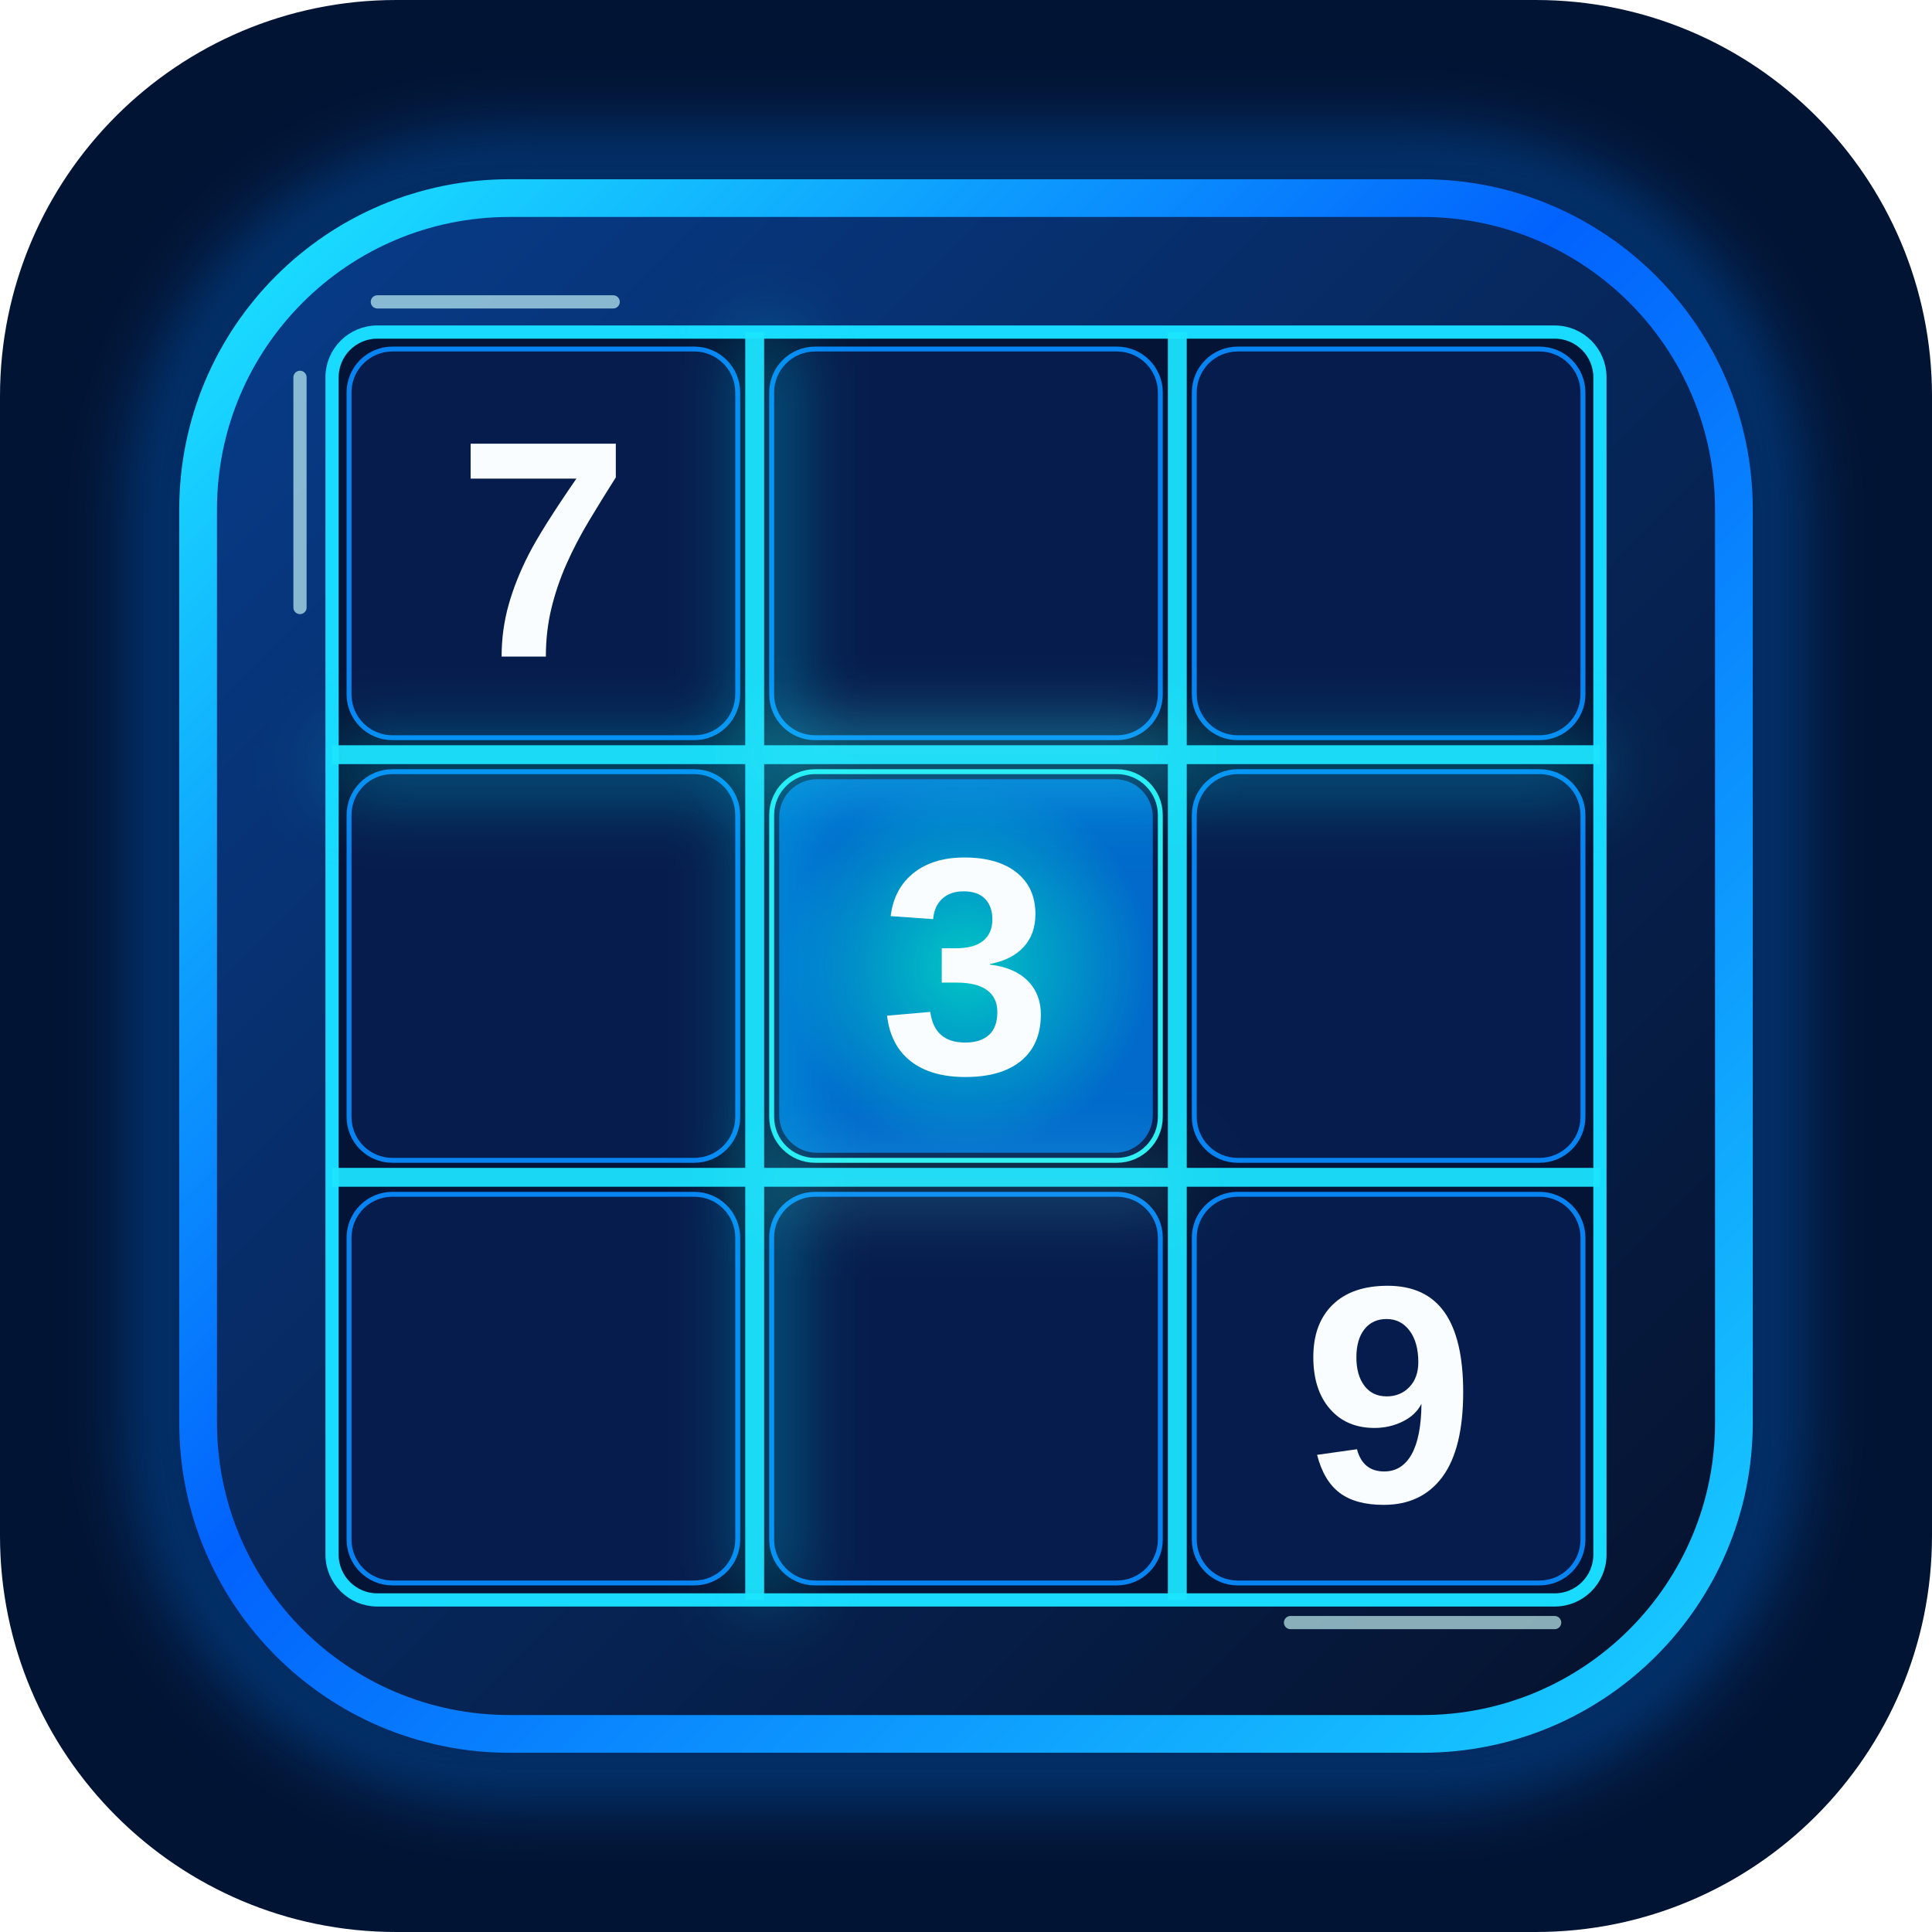
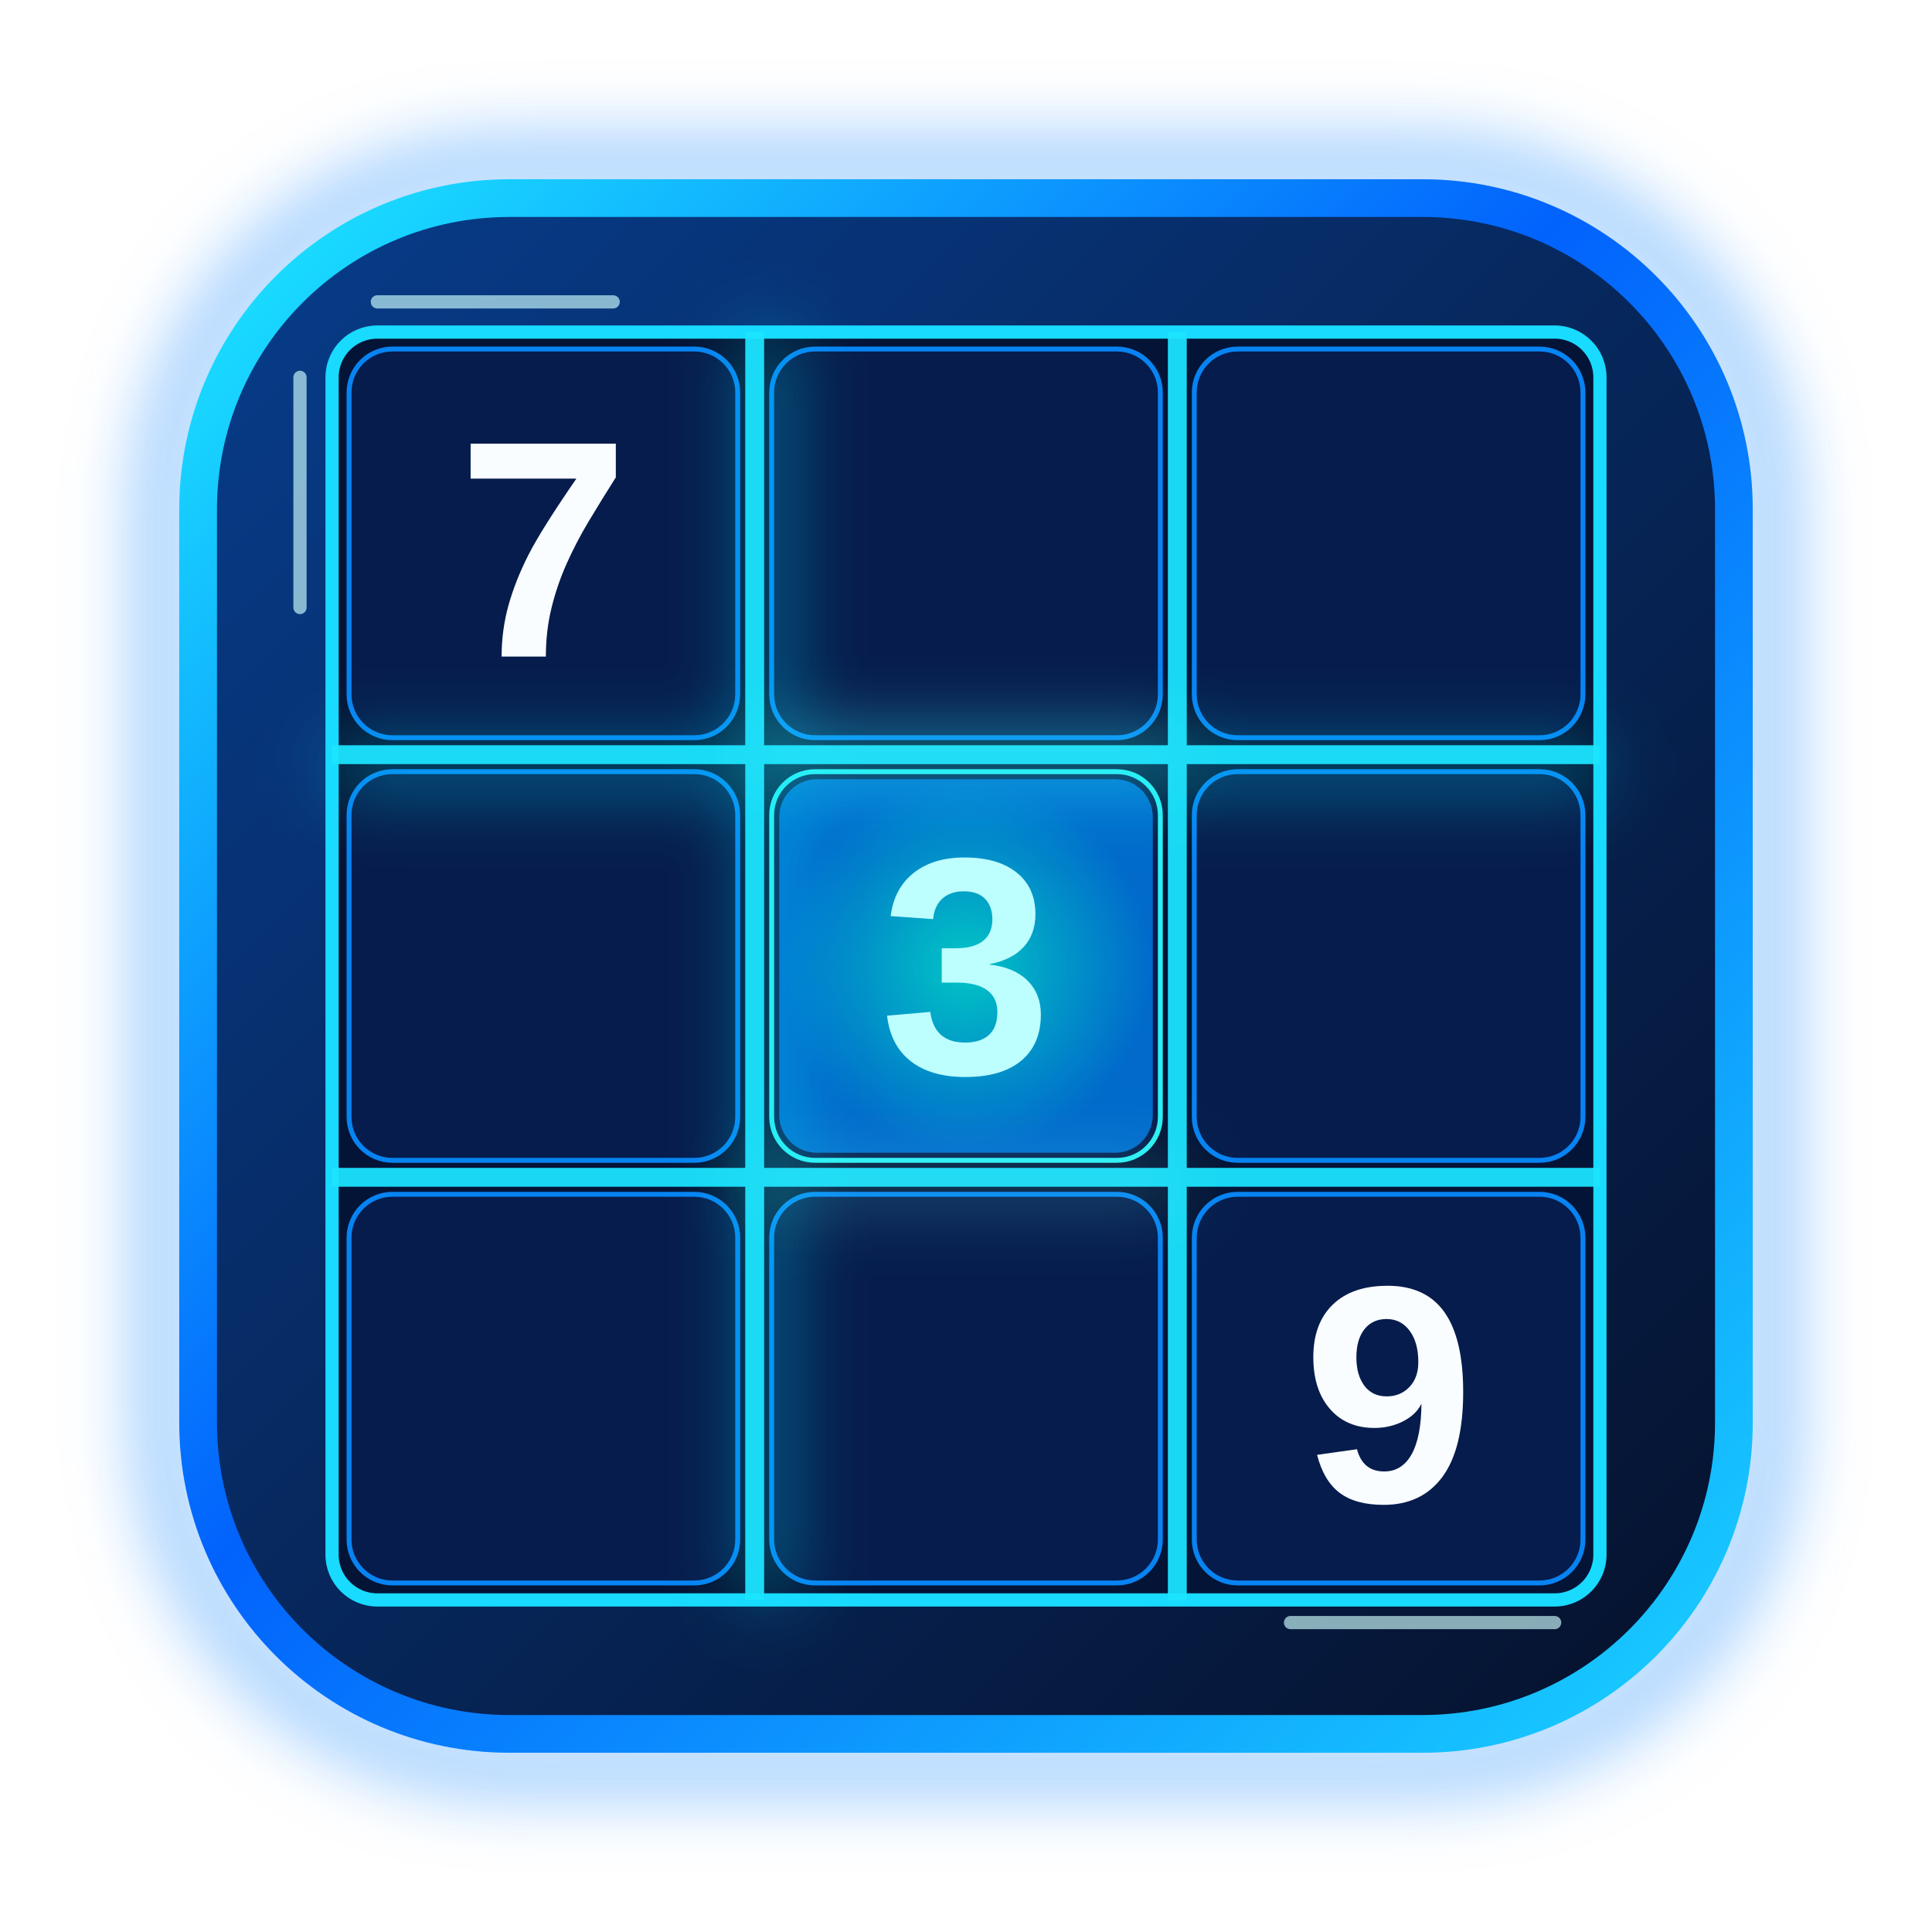
<svg xmlns="http://www.w3.org/2000/svg" width="1024" height="1024" viewBox="0 0 1024 1024" role="img" aria-label="Sudoku ikonica aplikacije">
  <defs>
    <linearGradient id="rim" x1="0" y1="0" x2="1" y2="1">
      <stop stop-color="#1ce9ff" />
      <stop offset=".45" stop-color="#0262fd" />
      <stop offset="1" stop-color="#19d0ff" />
    </linearGradient>
    <linearGradient id="tile" x1="0" y1="0" x2="1" y2="1">
      <stop stop-color="#073d8c" />
      <stop offset="1" stop-color="#06112b" />
    </linearGradient>
    <radialGradient id="selected">
      <stop stop-color="#00d8d3" />
      <stop offset="1" stop-color="#0072d9" />
    </radialGradient>
    <filter id="glow" x="-30%" y="-30%" width="160%" height="160%">
      <feGaussianBlur stdDeviation="19" />
    </filter>
  </defs>
-   <rect width="1024" height="1024" rx="210" fill="#021434" />
  <rect x="87" y="88" width="850" height="848" rx="180" fill="none" stroke="#007cfc" stroke-width="22" opacity=".55" filter="url(#glow)" />
  <rect x="105" y="105" width="814" height="814" rx="165" fill="url(#tile)" stroke="url(#rim)" stroke-width="20" />
  <rect x="176" y="176" width="672" height="672" rx="24" fill="#041436" stroke="#19daff" stroke-width="7" />
  <g fill="#061d4d" stroke="#078bff" stroke-width="2.6" opacity=".93">
    <rect x="185" y="185" width="206" height="206" rx="23" />
    <rect x="409" y="185" width="206" height="206" rx="23" />
    <rect x="633" y="185" width="206" height="206" rx="23" />
    <rect x="185" y="409" width="206" height="206" rx="23" />
    <rect x="409" y="409" width="206" height="206" rx="23" stroke="#2FFFFF" />
    <rect x="633" y="409" width="206" height="206" rx="23" />
    <rect x="185" y="633" width="206" height="206" rx="23" />
    <rect x="409" y="633" width="206" height="206" rx="23" />
    <rect x="633" y="633" width="206" height="206" rx="23" />
  </g>
  <rect x="413" y="413" width="198" height="198" rx="20" fill="url(#selected)" opacity=".90" />
  <path d="M177 407H847 M407 177V847" fill="none" stroke="#00EBFF" stroke-opacity=".40" stroke-width="23" filter="url(#glow)" />
  <path d="M400 176V848 M624 176V848 M176 400H848 M176 624H848" stroke="#1ce4ff" stroke-width="10" opacity=".94" />
  <path d="M200 160H325 M159 200V322 M684 860H824" fill="none" stroke="#D0FFFF" stroke-opacity=".65" stroke-linecap="round" stroke-width="7" />
  <path d="M400 397H624 M400 627H624" fill="none" stroke="#5FFFFF" stroke-opacity=".40" stroke-width="14" filter="url(#glow)" />
  <text x="288" y="348" text-anchor="middle" fill="#F9FDFF" font-family="Arial, sans-serif" font-weight="700" font-size="164">7</text>
-   <text x="512" y="569" text-anchor="middle" fill="#F9FDFF" font-family="Arial, sans-serif" font-weight="700" font-size="164">3</text>
+   <text x="512" y="569" text-anchor="middle" fill="#BDFEFF" font-family="Arial, sans-serif" font-weight="700" font-size="164">3</text>
  <text x="736" y="796" text-anchor="middle" fill="#F9FDFF" font-family="Arial, sans-serif" font-weight="700" font-size="164">9</text>
</svg>
